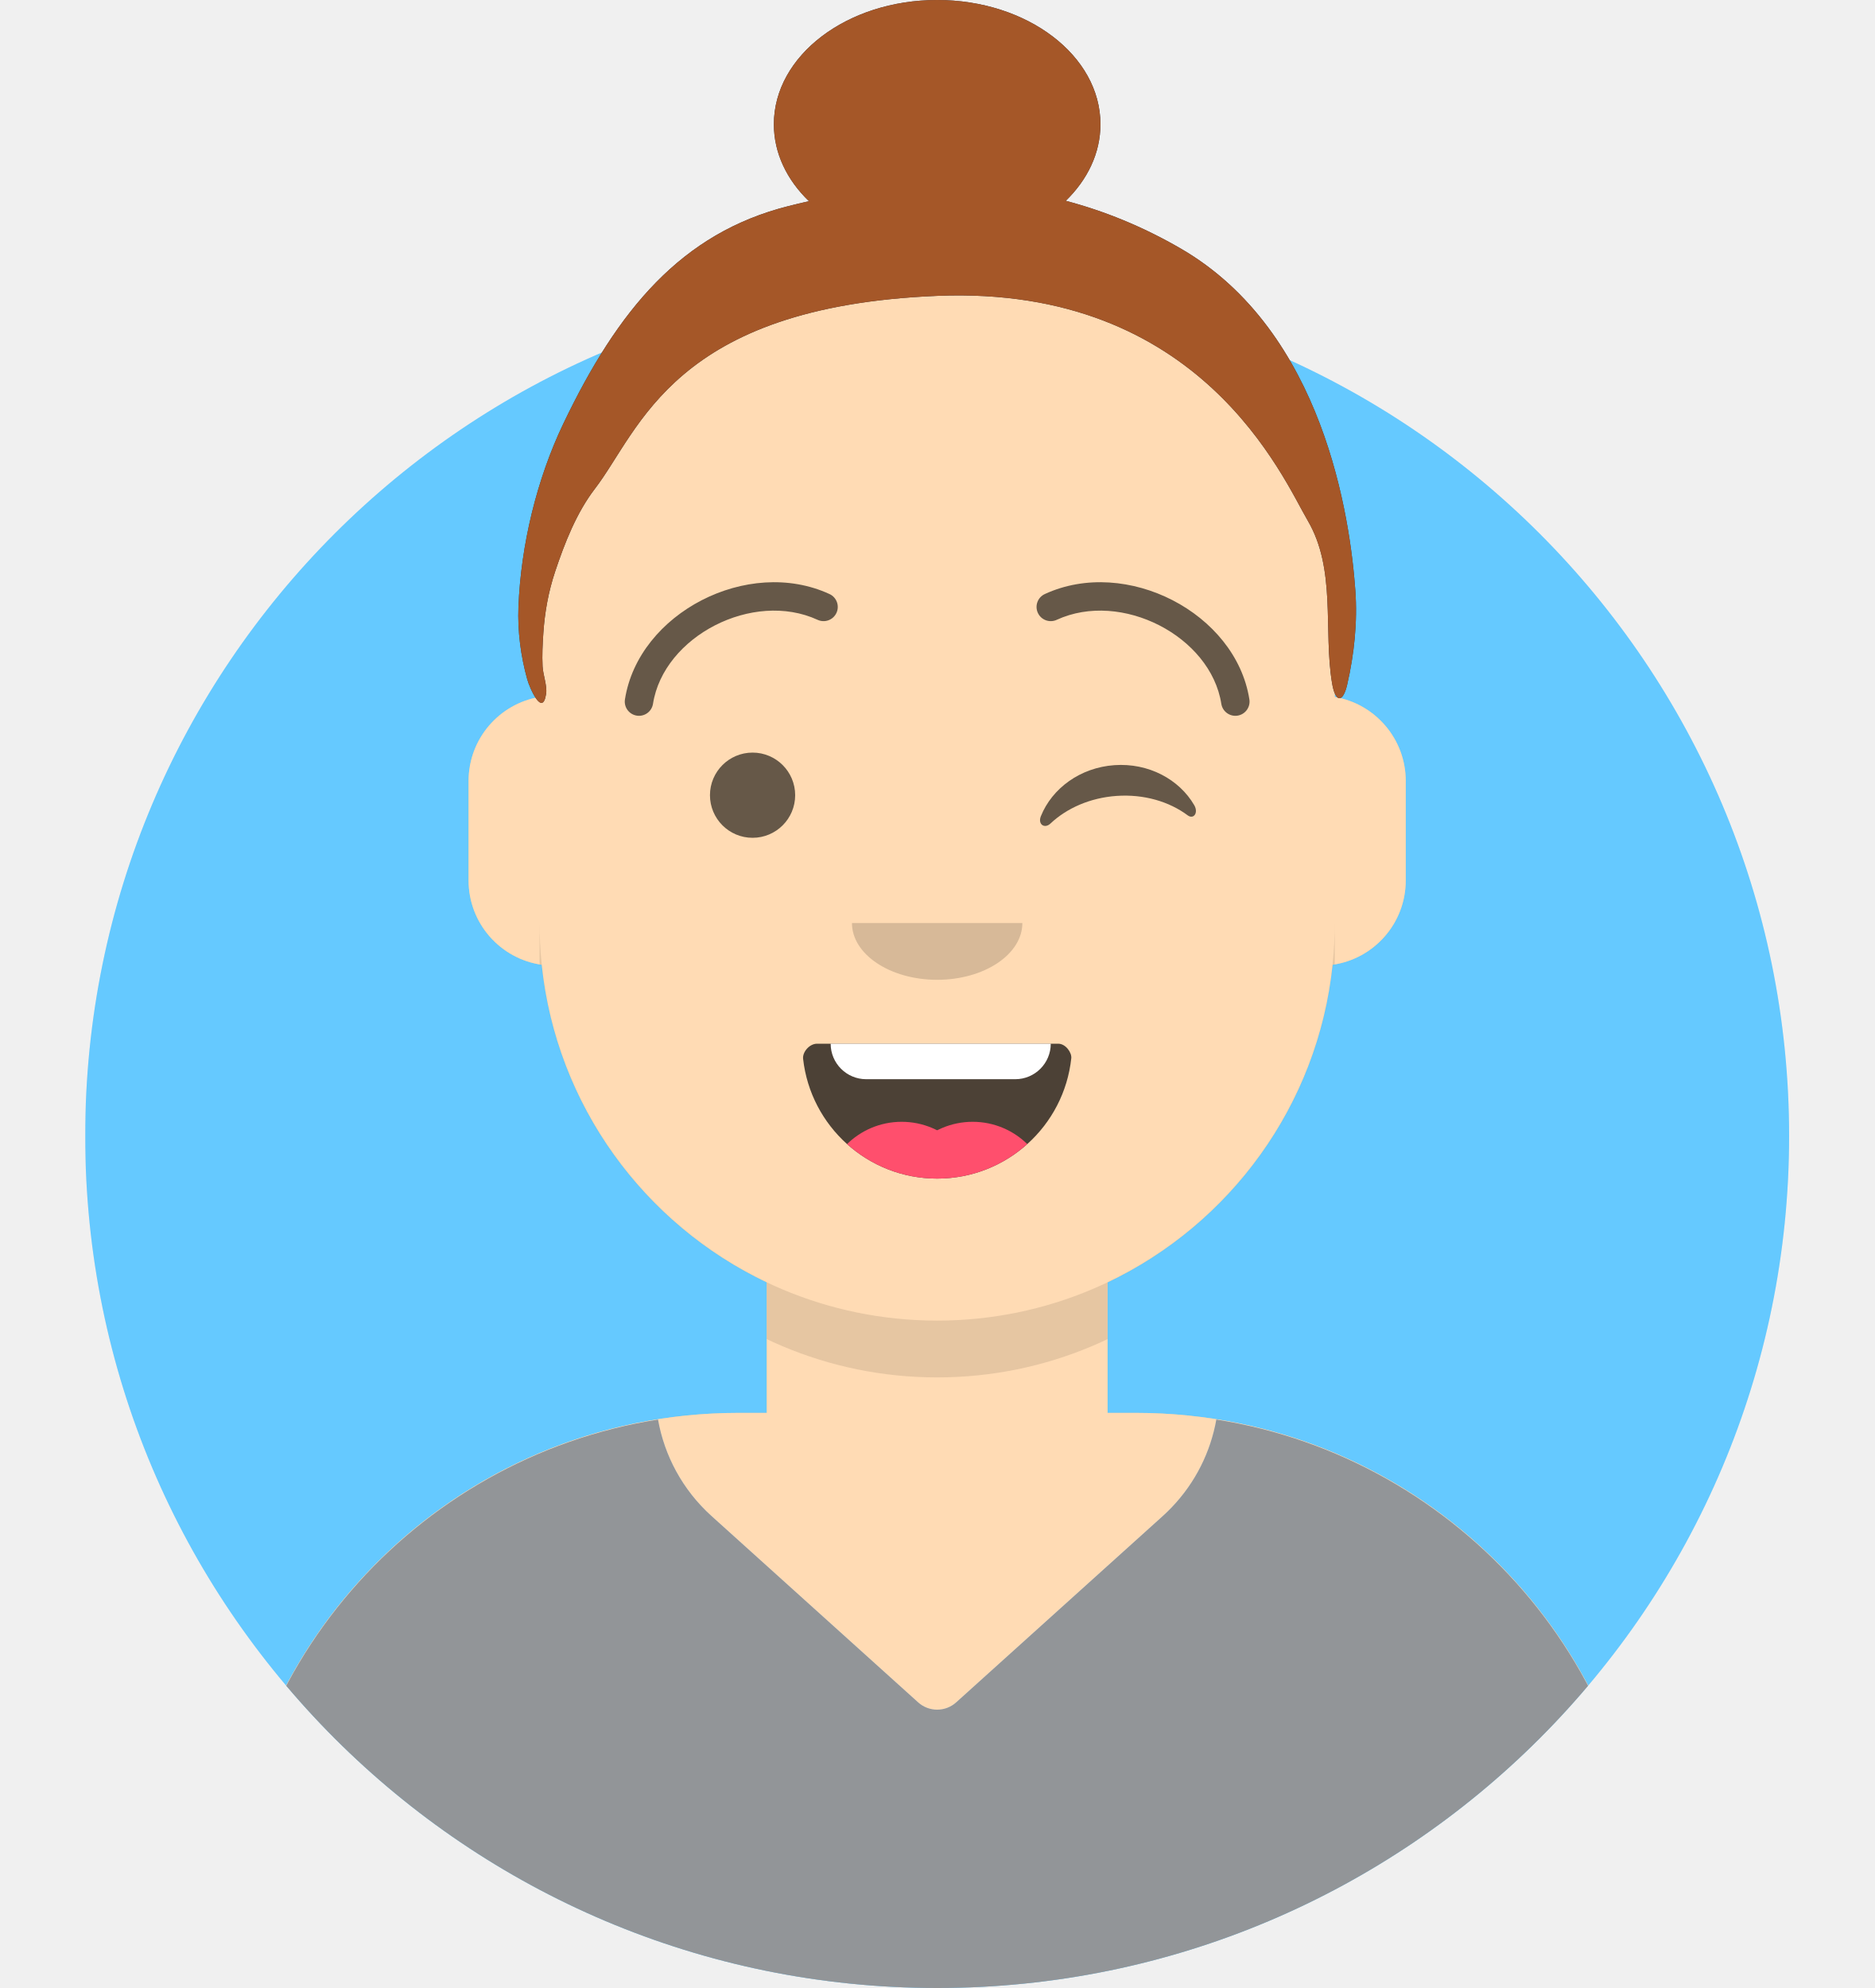
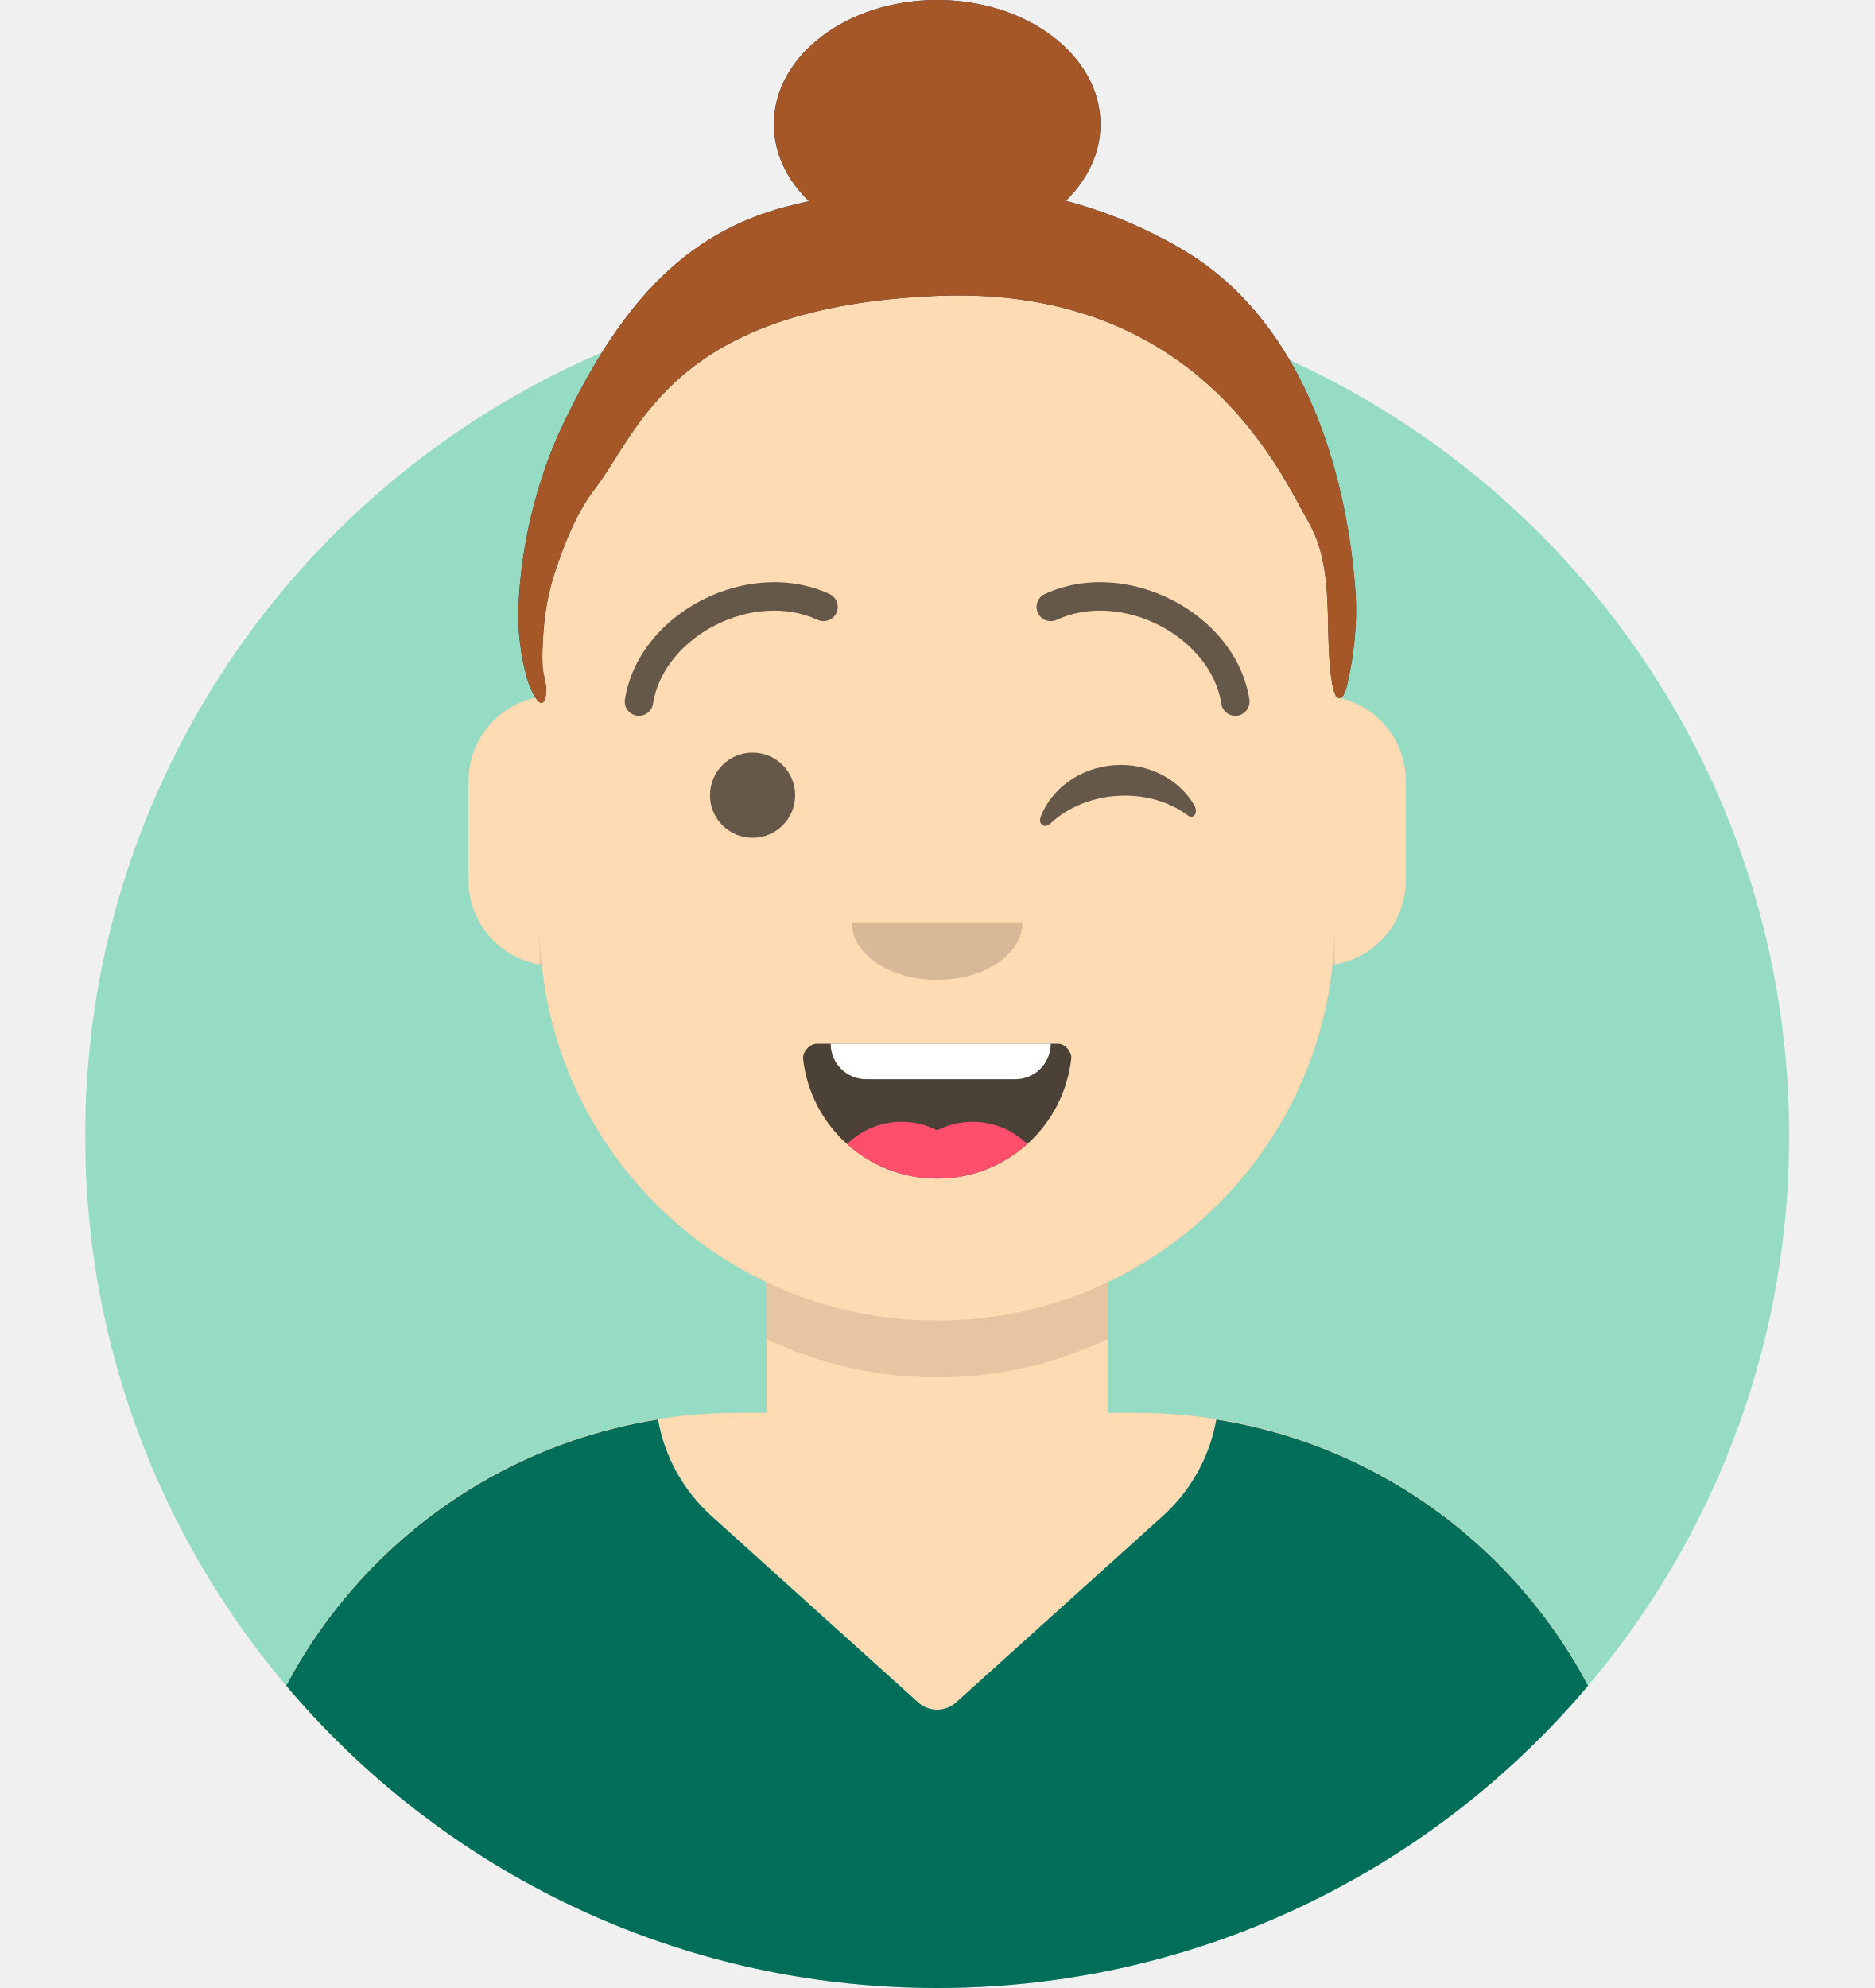
<svg xmlns="http://www.w3.org/2000/svg" xmlns:xlink="http://www.w3.org/1999/xlink" width="264px" height="280px" viewBox="0 0 264 280" version="1.1">
  <defs>
    <circle id="react-path-85" cx="120" cy="120" r="120" />
    <path d="M12,160 C12,226.274 65.726,280 132,280 C198.274,280 252,226.274 252,160 L264,160 L264,-1.42108547e-14 L-3.19744231e-14,-1.42108547e-14 L-3.19744231e-14,160 L12,160 Z" id="react-path-86" />
    <path d="M124,144.611 L124,163 L128,163 L128,163 C167.765,163 200,195.235 200,235 L200,244 L0,244 L0,235 C-4.86974701e-15,195.235 32.235,163 72,163 L72,163 L76,163 L76,144.611 C58.763,136.422 46.372,119.687 44.305,99.881 C38.48,99.058 34,94.052 34,88 L34,74 C34,68.054 38.325,63.118 44,62.166 L44,56 L44,56 C44,25.072 69.072,5.68137151e-15 100,0 L100,0 L100,0 C130.928,-5.68137151e-15 156,25.072 156,56 L156,62.166 C161.675,63.118 166,68.054 166,74 L166,88 C166,94.052 161.52,99.058 155.695,99.881 C153.628,119.687 141.237,136.422 124,144.611 Z" id="react-path-87" />
  </defs>
  <g id="Avataaar" stroke="none" stroke-width="1" fill="none" fill-rule="evenodd">
    <g transform="translate(-825, -1100)" id="Avataaar/Circle">
      <g transform="translate(825, 1100)">
        <g id="Circle" stroke-width="1" fill-rule="evenodd" transform="translate(12, 40)">
          <mask id="react-mask-88" fill="white">
            <use xlink:href="#react-path-85" />
          </mask>
          <use id="Circle-Background" fill="#E6E6E6" xlink:href="#react-path-85" />
-           <g id="Color/Palette/Blue-01" mask="url(#react-mask-88)" fill="#65C9FF">
+           <g id="Color/Palette/Blue-01" mask="url(#react-mask-88)" fill="#96DCC5">
            <rect id="🖍Color" x="0" y="0" width="240" height="240" />
          </g>
        </g>
        <mask id="react-mask-89" fill="white">
          <use xlink:href="#react-path-86" />
        </mask>
        <g id="Mask" />
        <g id="Avataaar" stroke-width="1" fill-rule="evenodd" mask="url(#react-mask-89)">
          <g id="Body" transform="translate(32, 36)">
            <mask id="react-mask-90" fill="white">
              <use xlink:href="#react-path-87" />
            </mask>
            <use fill="#D0C6AC" xlink:href="#react-path-87" />
            <g id="Skin/👶🏽-03-Brown" mask="url(#react-mask-90)" fill="#FFDBB4">
              <g transform="translate(0, 0)" id="Color">
                <rect x="0" y="0" width="264" height="280" />
              </g>
            </g>
            <path d="M156,79 L156,102 C156,132.928 130.928,158 100,158 C69.072,158 44,132.928 44,102 L44,79 L44,94 C44,124.928 69.072,150 100,150 C130.928,150 156,124.928 156,94 L156,79 Z" id="Neck-Shadow" fill-opacity="0.1" fill="#000000" mask="url(#react-mask-90)" />
          </g>
          <g id="Clothing/Shirt-V-Neck" transform="translate(0, 170)">
            <defs>
              <path d="M171.32,29.936 C205.706,35.367 232,65.139 232,101.052 L232,110 L32,110 L32,101.052 C32,65.138 58.294,35.366 92.682,29.936 C93.584,35.005 96.116,39.824 100.236,43.539 L100.236,43.539 L129.321,69.768 C130.843,71.14 133.157,71.14 134.679,69.768 L134.679,69.768 L163.764,43.539 C164.189,43.155 164.601,42.756 164.998,42.343 C168.414,38.787 170.517,34.452 171.32,29.936 Z" id="react-path-91" />
            </defs>
            <mask id="react-mask-92" fill="white">
              <use xlink:href="#react-path-91" />
            </mask>
            <use id="Clothes" fill="#E6E6E6" fill-rule="evenodd" xlink:href="#react-path-91" />
-             <g id="Color/Palette/Gray-01" mask="url(#react-mask-92)" fill-rule="evenodd" fill="#929598">
+             <g id="Color/Palette/Gray-01" mask="url(#react-mask-92)" fill-rule="evenodd" fill="#006E58">
              <rect id="🖍Color" x="0" y="0" width="264" height="110" />
            </g>
          </g>
          <g id="Face" transform="translate(76, 82)" fill="#000000">
            <g id="Mouth/Smile" transform="translate(2, 52)">
              <defs>
                <path d="M35.118,15.128 C36.176,24.62 44.226,32 54,32 C63.804,32 71.874,24.574 72.892,15.04 C72.974,14.273 72.117,13 71.043,13 C56.149,13 44.738,13 37.087,13 C36.007,13 35.012,14.178 35.118,15.128 Z" id="react-path-93" />
              </defs>
              <mask id="react-mask-94" fill="white">
                <use xlink:href="#react-path-93" />
              </mask>
              <use id="Mouth" fill-opacity="0.7" fill="#000000" fill-rule="evenodd" xlink:href="#react-path-93" />
              <rect id="Teeth" fill="#FFFFFF" fill-rule="evenodd" mask="url(#react-mask-94)" x="39" y="2" width="31" height="16" rx="5" />
              <g id="Tongue" stroke-width="1" fill-rule="evenodd" mask="url(#react-mask-94)" fill="#FF4F6D">
                <g transform="translate(38, 24)">
                  <circle cx="11" cy="11" r="11" />
                  <circle cx="21" cy="11" r="11" />
                </g>
              </g>
            </g>
            <g id="Nose/Default" transform="translate(28, 40)" fill-opacity="0.16">
              <path d="M16,8 C16,12.418 21.373,16 28,16 L28,16 C34.627,16 40,12.418 40,8" id="Nose" />
            </g>
            <g id="Eyes/Wink-😉" transform="translate(0, 8)" fill-opacity="0.6">
              <circle id="Eye" cx="30" cy="22" r="6" />
              <path d="M70.412,24.205 C72.259,20.406 76.417,17.758 81.25,17.758 C86.066,17.758 90.211,20.387 92.068,24.165 C92.619,25.287 91.834,26.205 91.043,25.525 C88.592,23.417 85.111,22.101 81.25,22.101 C77.509,22.101 74.126,23.336 71.69,25.329 C70.799,26.058 69.872,25.316 70.412,24.205 Z" id="Winky-Wink" transform="translate(81.25223, 21.75758) rotate(-4) translate(-81.25223, -21.75758) " />
            </g>
            <g id="Eyebrow/Outline/Raised-Excited" fill-opacity="0.6">
              <g id="I-Browse" transform="translate(12, 0)">
                <path d="M3.976,17.128 C5.471,7.605 18.059,1.109 27.164,5.301 C28.167,5.763 29.355,5.324 29.817,4.321 C30.279,3.318 29.84,2.13 28.836,1.668 C17.349,-3.622 1.936,4.332 0.024,16.507 C-0.147,17.599 0.599,18.622 1.69,18.794 C2.781,18.965 3.804,18.219 3.976,17.128 Z" id="Eyebrow" fill-rule="nonzero" />
                <path d="M61.976,17.128 C63.471,7.605 76.059,1.109 85.164,5.301 C86.167,5.763 87.355,5.324 87.817,4.321 C88.279,3.318 87.84,2.13 86.836,1.668 C75.349,-3.622 59.936,4.332 58.024,16.507 C57.853,17.599 58.599,18.622 59.69,18.794 C60.781,18.965 61.804,18.219 61.976,17.128 Z" id="Eyebrow" fill-rule="nonzero" transform="translate(73.0001, 9.410436) scale(-1, 1) translate(-73.0001, -9.410436) " />
              </g>
            </g>
          </g>
          <g id="Top" stroke-width="1" fill-rule="evenodd">
            <defs>
              <rect id="react-path-98" x="0" y="0" width="264" height="280" />
              <path d="M114.94,28.337 C113.954,28.559 112.986,28.791 112.037,29.03 C96.945,32.838 88.017,43.651 80.357,59.648 C76.596,67.503 74.366,76.791 74.023,85.481 C73.888,88.893 74.348,92.415 75.268,95.7 C75.605,96.906 77.423,101.087 77.922,97.709 C78.089,96.584 77.48,95.033 77.422,93.838 C77.344,92.269 77.427,90.681 77.534,89.115 C77.734,86.187 78.256,83.315 79.185,80.525 C80.512,76.537 82.201,72.213 84.787,68.848 C91.188,60.521 95.765,43.206 133,41.671 C170.235,40.136 181.749,67.461 185.183,73.301 C189.248,80.215 187.378,88.707 188.619,96.201 C189.091,99.05 190.164,98.987 190.751,96.438 C191.748,92.108 192.219,87.61 191.902,83.159 C191.184,73.111 187.497,46.706 167.309,35.006 C161.866,31.852 156.438,29.687 151.117,28.283 C154.176,25.311 156,21.568 156,17.5 C156,7.835 145.703,0 133,0 C120.297,0 110,7.835 110,17.5 C110,21.592 111.846,25.357 114.94,28.337 Z" id="react-path-97" />
            </defs>
            <mask id="react-mask-96" fill="white">
              <use xlink:href="#react-path-98" />
            </mask>
            <g id="Mask" />
            <g id="Top/Long-Hair/Bun" mask="url(#react-mask-96)">
              <g transform="translate(-1, 0)">
                <mask id="react-mask-95" fill="white">
                  <use xlink:href="#react-path-97" />
                </mask>
                <use id="Short-Hair" stroke="none" fill="#28354B" fill-rule="evenodd" xlink:href="#react-path-97" />
                <g id="Skin/👶🏽-03-Brown" mask="url(#react-mask-95)" fill="#A55728">
                  <g transform="translate(0, 0) " id="Color">
                    <rect x="0" y="0" width="264" height="280" />
                  </g>
                </g>
              </g>
            </g>
          </g>
        </g>
      </g>
    </g>
  </g>
</svg>
